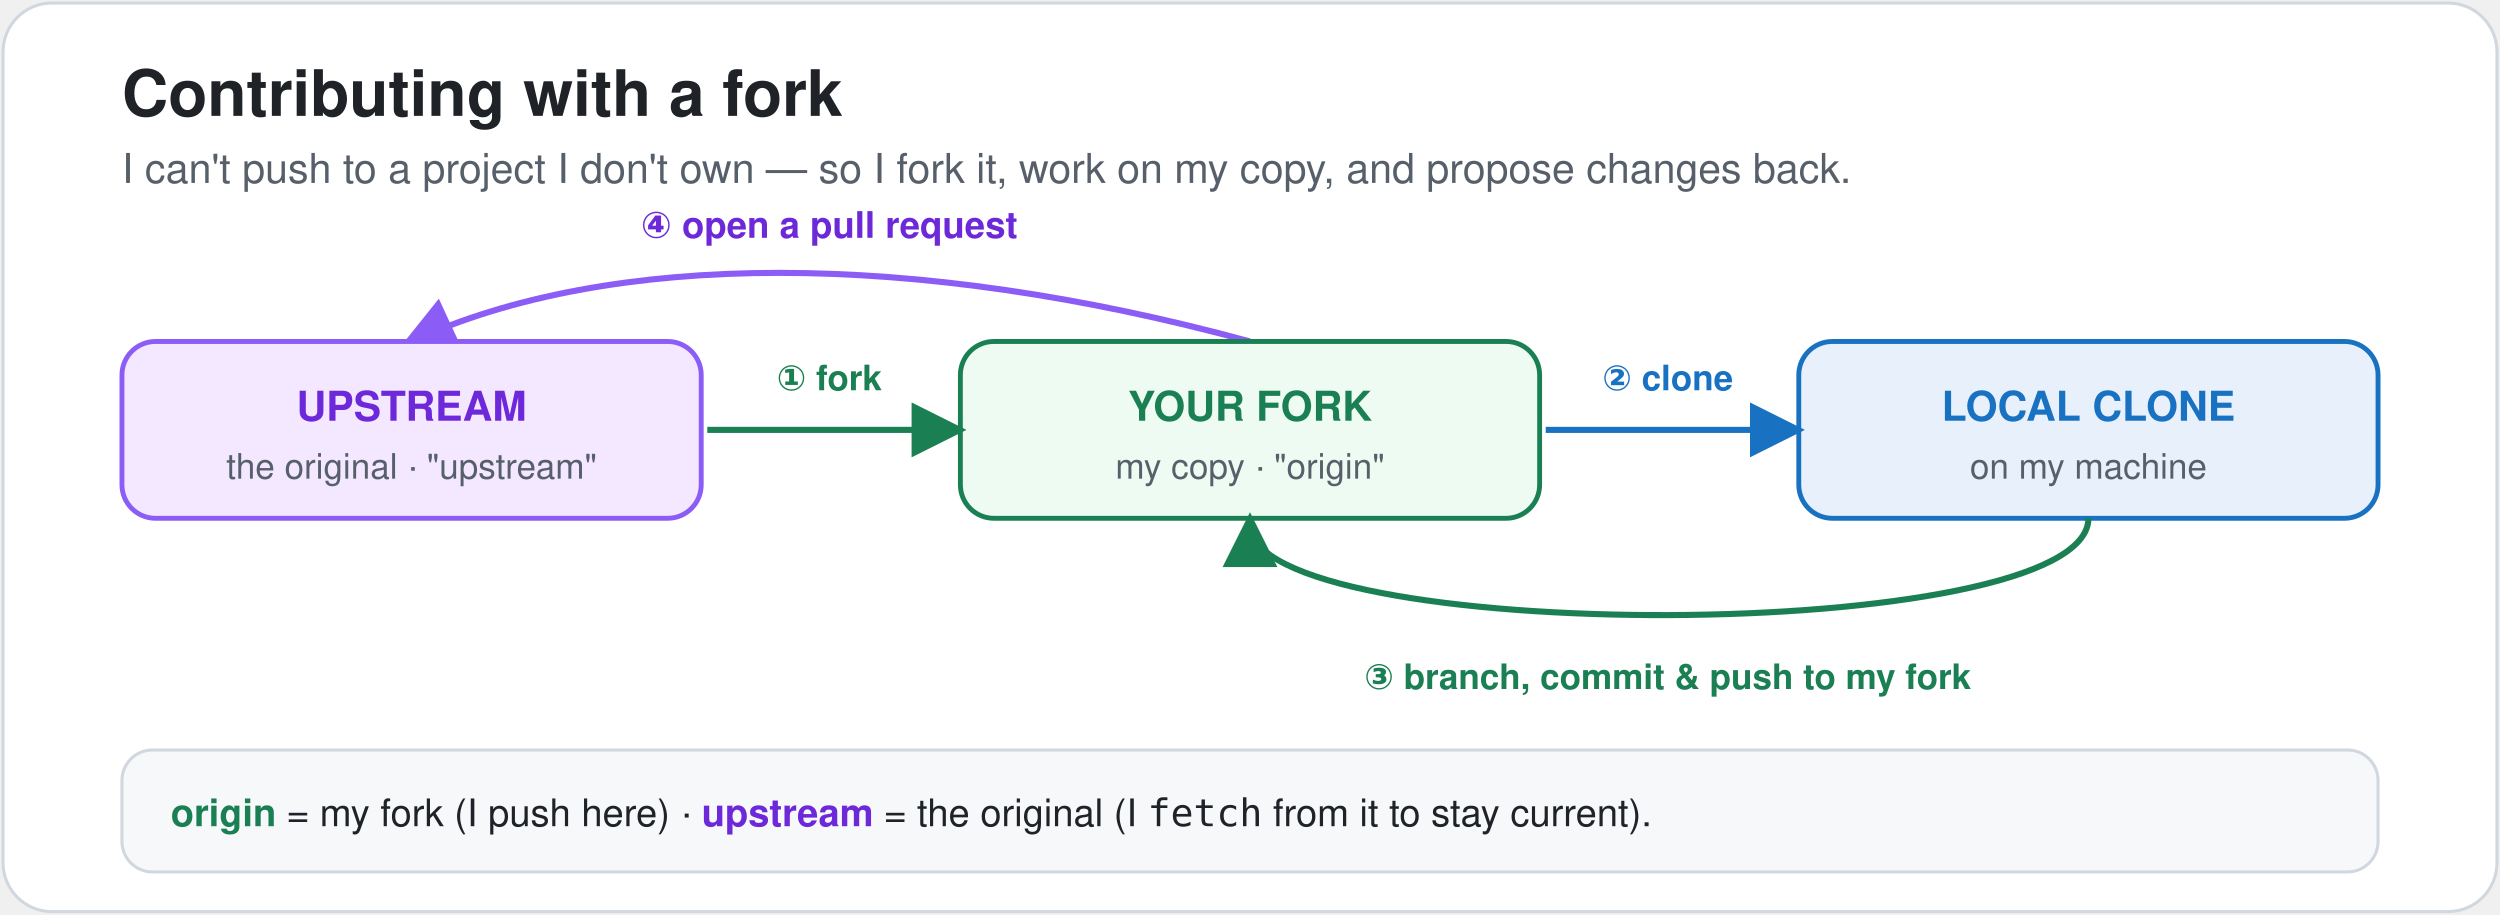
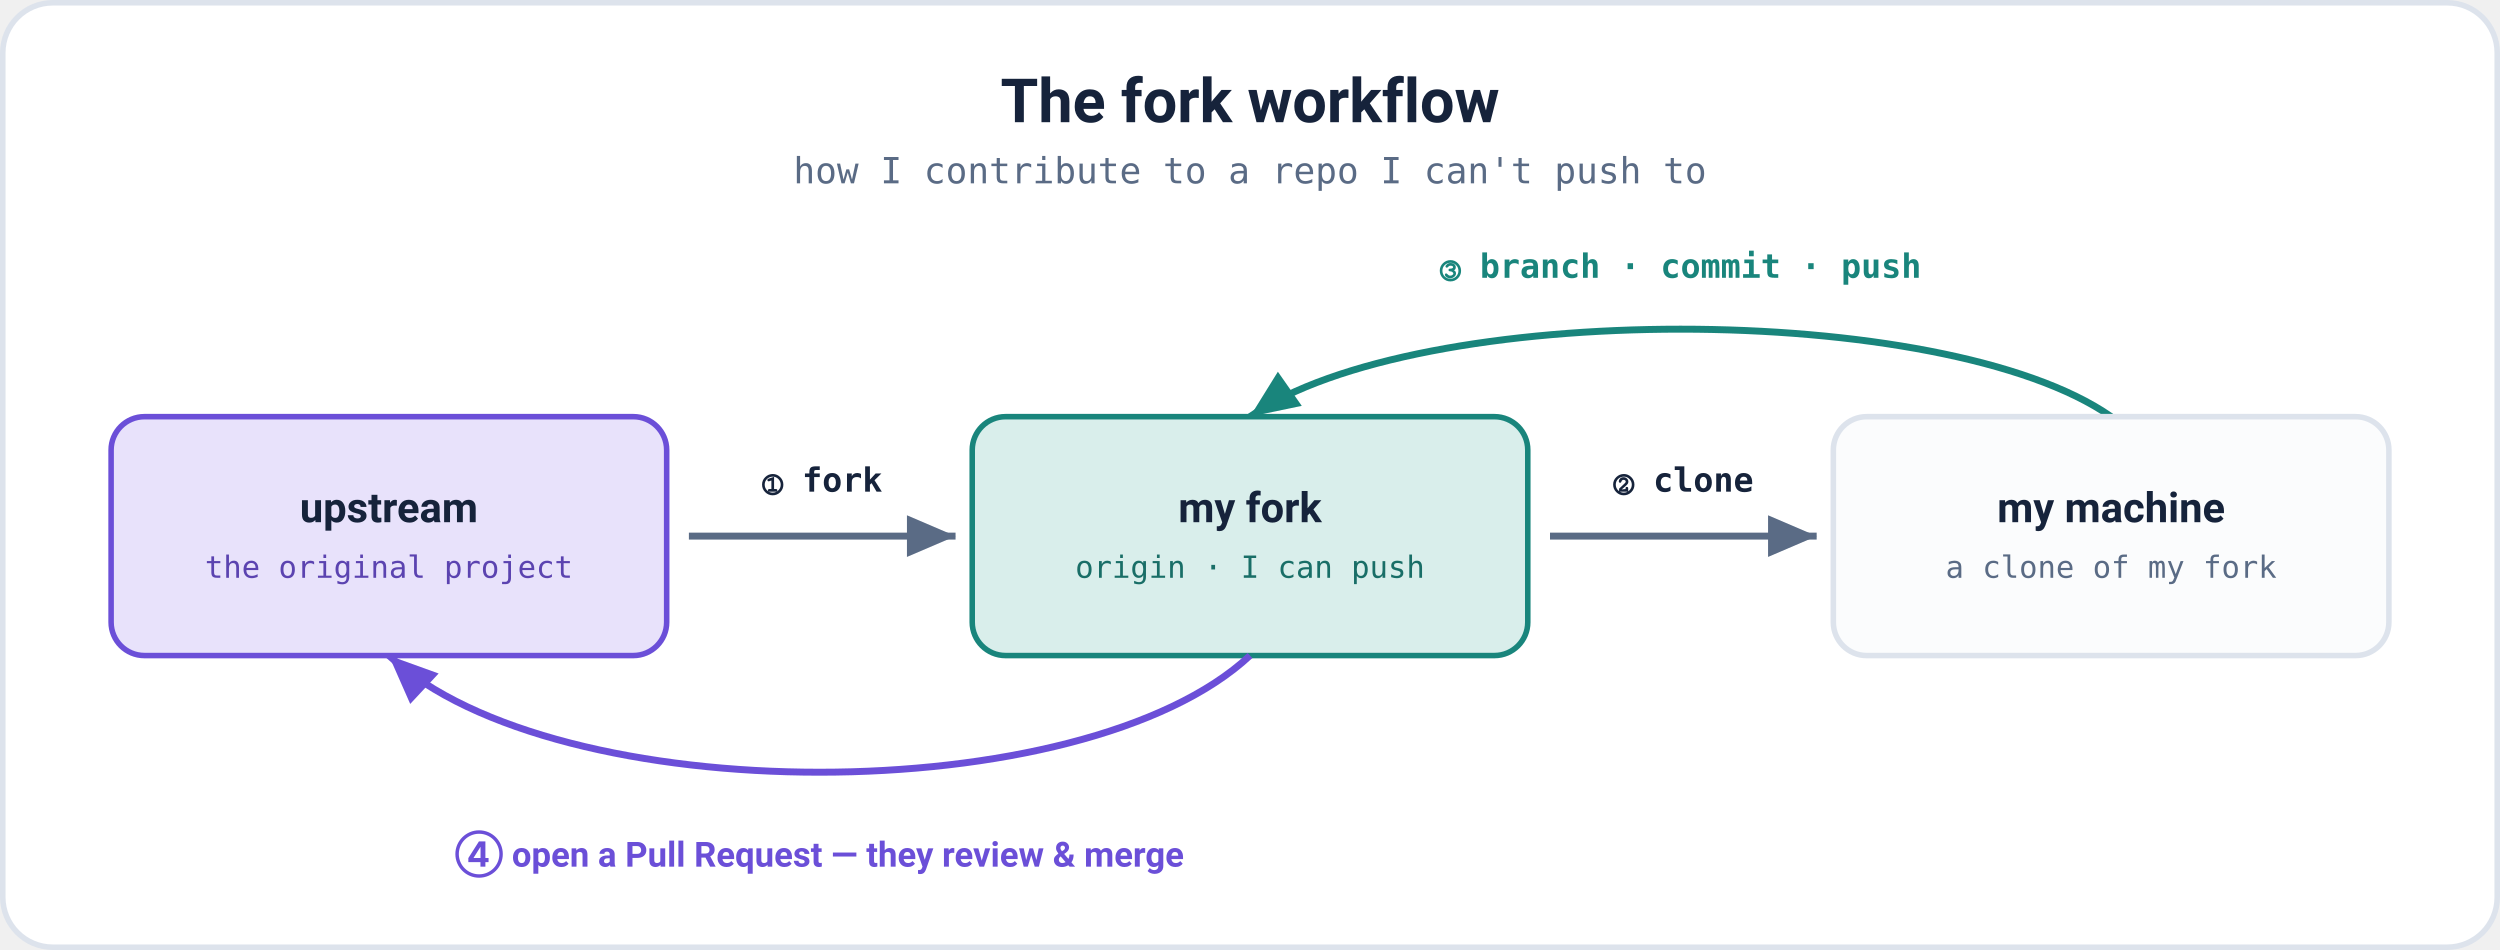
- <svg xmlns="http://www.w3.org/2000/svg" width="820" height="300" viewBox="0 0 820 300" font-family="Segoe UI, Helvetica, Arial, sans-serif">
-   <rect x="1" y="1" width="818" height="298" rx="16" fill="#ffffff" stroke="#d0d7de" />
-   <text x="40" y="38" font-size="21" font-weight="700" fill="#1f2328">Contributing with a fork</text>
-   <text x="40" y="60" font-size="13.5" fill="#57606a">I can't push to a project I don't own — so I fork it, work on my copy, and propose changes back.</text>
+ <svg xmlns="http://www.w3.org/2000/svg" viewBox="0 0 900 342" font-family="'Segoe UI',system-ui,-apple-system,Roboto,sans-serif">
+   <rect x="1" y="1" width="898" height="340" rx="18" fill="#FFFFFF" stroke="#DDE3EC" stroke-width="2" />
+   <text x="450" y="44" text-anchor="middle" fill="#16233B" font-size="22" font-weight="700">The fork workflow</text>
+   <text x="450" y="66" text-anchor="middle" fill="#5A6B85" font-family="monospace" font-size="13">how I contribute to a repo I can't push to</text>
+   <path d="M760 150 C 700 108, 510 108, 450 150" fill="none" stroke="#19857C" stroke-width="2.5" marker-end="url(#at)" />
+   <text x="605" y="100" text-anchor="middle" fill="#19857C" font-family="monospace" font-size="12" font-weight="700">③ branch · commit · push</text>
+   <rect x="40" y="150" width="200" height="86" rx="12" fill="#E8E2FB" stroke="#6B4FD8" stroke-width="2" />
+   <text x="140" y="188" text-anchor="middle" fill="#16233B" font-size="15" font-weight="700">upstream</text>
+   <text x="140" y="208" text-anchor="middle" fill="#5B43B0" font-family="monospace" font-size="11">the original project</text>
+   <rect x="350" y="150" width="200" height="86" rx="12" fill="#D9EEEB" stroke="#19857C" stroke-width="2" />
+   <text x="450" y="188" text-anchor="middle" fill="#16233B" font-size="15" font-weight="700">my fork</text>
+   <text x="450" y="208" text-anchor="middle" fill="#196E67" font-family="monospace" font-size="11">origin · I can push</text>
+   <rect x="660" y="150" width="200" height="86" rx="12" fill="#FBFCFD" stroke="#DDE3EC" stroke-width="2" />
+   <text x="760" y="188" text-anchor="middle" fill="#16233B" font-size="15" font-weight="700">my machine</text>
+   <text x="760" y="208" text-anchor="middle" fill="#5A6B85" font-family="monospace" font-size="11">a clone of my fork</text>
+   <path d="M248 193 L344 193" stroke="#5A6B85" stroke-width="2.5" marker-end="url(#ar)" />
+   <text x="296" y="177" text-anchor="middle" fill="#16233B" font-family="monospace" font-size="12" font-weight="700">① fork</text>
+   <path d="M558 193 L654 193" stroke="#5A6B85" stroke-width="2.5" marker-end="url(#ar)" />
+   <text x="606" y="177" text-anchor="middle" fill="#16233B" font-family="monospace" font-size="12" font-weight="700">② clone</text>
+   <path d="M450 236 C 390 292, 200 292, 140 236" fill="none" stroke="#6B4FD8" stroke-width="2.5" marker-end="url(#arp)" />
+   <text x="295" y="312" text-anchor="middle" fill="#6B4FD8" font-size="12.5" font-weight="700">④ open a Pull Request — they review &amp; merge</text>
  <defs>
-     <marker id="gP" markerWidth="9" markerHeight="9" refX="7" refY="4.5" orient="auto">
-       <path d="M0 0 L9 4.5 L0 9 z" fill="#8b5cf6" />
+     <marker id="ar" markerWidth="9" markerHeight="9" refX="7" refY="3" orient="auto">
+       <path d="M0,0 L7,3 L0,6 Z" fill="#5A6B85" />
    </marker>
-     <marker id="gG" markerWidth="9" markerHeight="9" refX="7" refY="4.5" orient="auto">
-       <path d="M0 0 L9 4.5 L0 9 z" fill="#1a7f52" />
+     <marker id="at" markerWidth="9" markerHeight="9" refX="7" refY="3" orient="auto">
+       <path d="M0,0 L7,3 L0,6 Z" fill="#19857C" />
    </marker>
-     <marker id="gB" markerWidth="9" markerHeight="9" refX="7" refY="4.5" orient="auto">
-       <path d="M0 0 L9 4.5 L0 9 z" fill="#1971c2" />
+     <marker id="arp" markerWidth="9" markerHeight="9" refX="7" refY="3" orient="auto">
+       <path d="M0,0 L7,3 L0,6 Z" fill="#6B4FD8" />
    </marker>
  </defs>
-   <path d="M410 112 C 300 82, 200 82, 135 112" fill="none" stroke="#8b5cf6" stroke-width="2" marker-end="url(#gP)" />
-   <text x="272" y="78" text-anchor="middle" font-size="12" font-weight="700" fill="#6d28d9">④ open a pull request</text>
-   <rect x="40" y="112" width="190" height="58" rx="11" fill="#f3e8ff" stroke="#8b5cf6" stroke-width="1.6" />
-   <text x="135" y="138" text-anchor="middle" font-size="13.5" font-weight="700" fill="#6d28d9">UPSTREAM</text>
-   <text x="135" y="157" text-anchor="middle" font-size="11.5" fill="#57606a">the original · "upstream"</text>
-   <rect x="315" y="112" width="190" height="58" rx="11" fill="#edfbf3" stroke="#1a7f52" stroke-width="1.6" />
-   <text x="410" y="138" text-anchor="middle" font-size="13.5" font-weight="700" fill="#1a7f52">YOUR FORK</text>
-   <text x="410" y="157" text-anchor="middle" font-size="11.5" fill="#57606a">my copy · "origin"</text>
-   <rect x="590" y="112" width="190" height="58" rx="11" fill="#e7f0fb" stroke="#1971c2" stroke-width="1.6" />
-   <text x="685" y="138" text-anchor="middle" font-size="13.5" font-weight="700" fill="#1971c2">LOCAL CLONE</text>
-   <text x="685" y="157" text-anchor="middle" font-size="11.5" fill="#57606a">on my machine</text>
-   <text x="272" y="128" text-anchor="middle" font-size="11.5" font-weight="700" fill="#1a7f52">① fork</text>
-   <line x1="232" y1="141" x2="313" y2="141" stroke="#1a7f52" stroke-width="2" marker-end="url(#gG)" />
-   <text x="547" y="128" text-anchor="middle" font-size="11.5" font-weight="700" fill="#1971c2">② clone</text>
-   <line x1="507" y1="141" x2="588" y2="141" stroke="#1971c2" stroke-width="2" marker-end="url(#gB)" />
-   <path d="M685 170 C 685 212, 410 212, 410 172" fill="none" stroke="#1a7f52" stroke-width="2" marker-end="url(#gG)" />
-   <text x="547" y="226" text-anchor="middle" font-size="11.5" font-weight="700" fill="#1a7f52">③ branch, commit &amp; push to my fork</text>
-   <rect x="40" y="246" width="740" height="40" rx="10" fill="#f6f8fa" stroke="#d0d7de" />
-   <text x="56" y="271" font-size="12.5" fill="#1f2328">
-     <tspan font-weight="700" fill="#1a7f52">origin</tspan> = my fork (I push here) · <tspan font-weight="700" fill="#6d28d9">upstream</tspan> = the original (I <tspan font-family="Consolas, Menlo, monospace">fetch</tspan> from it to stay current).</text>
</svg>
